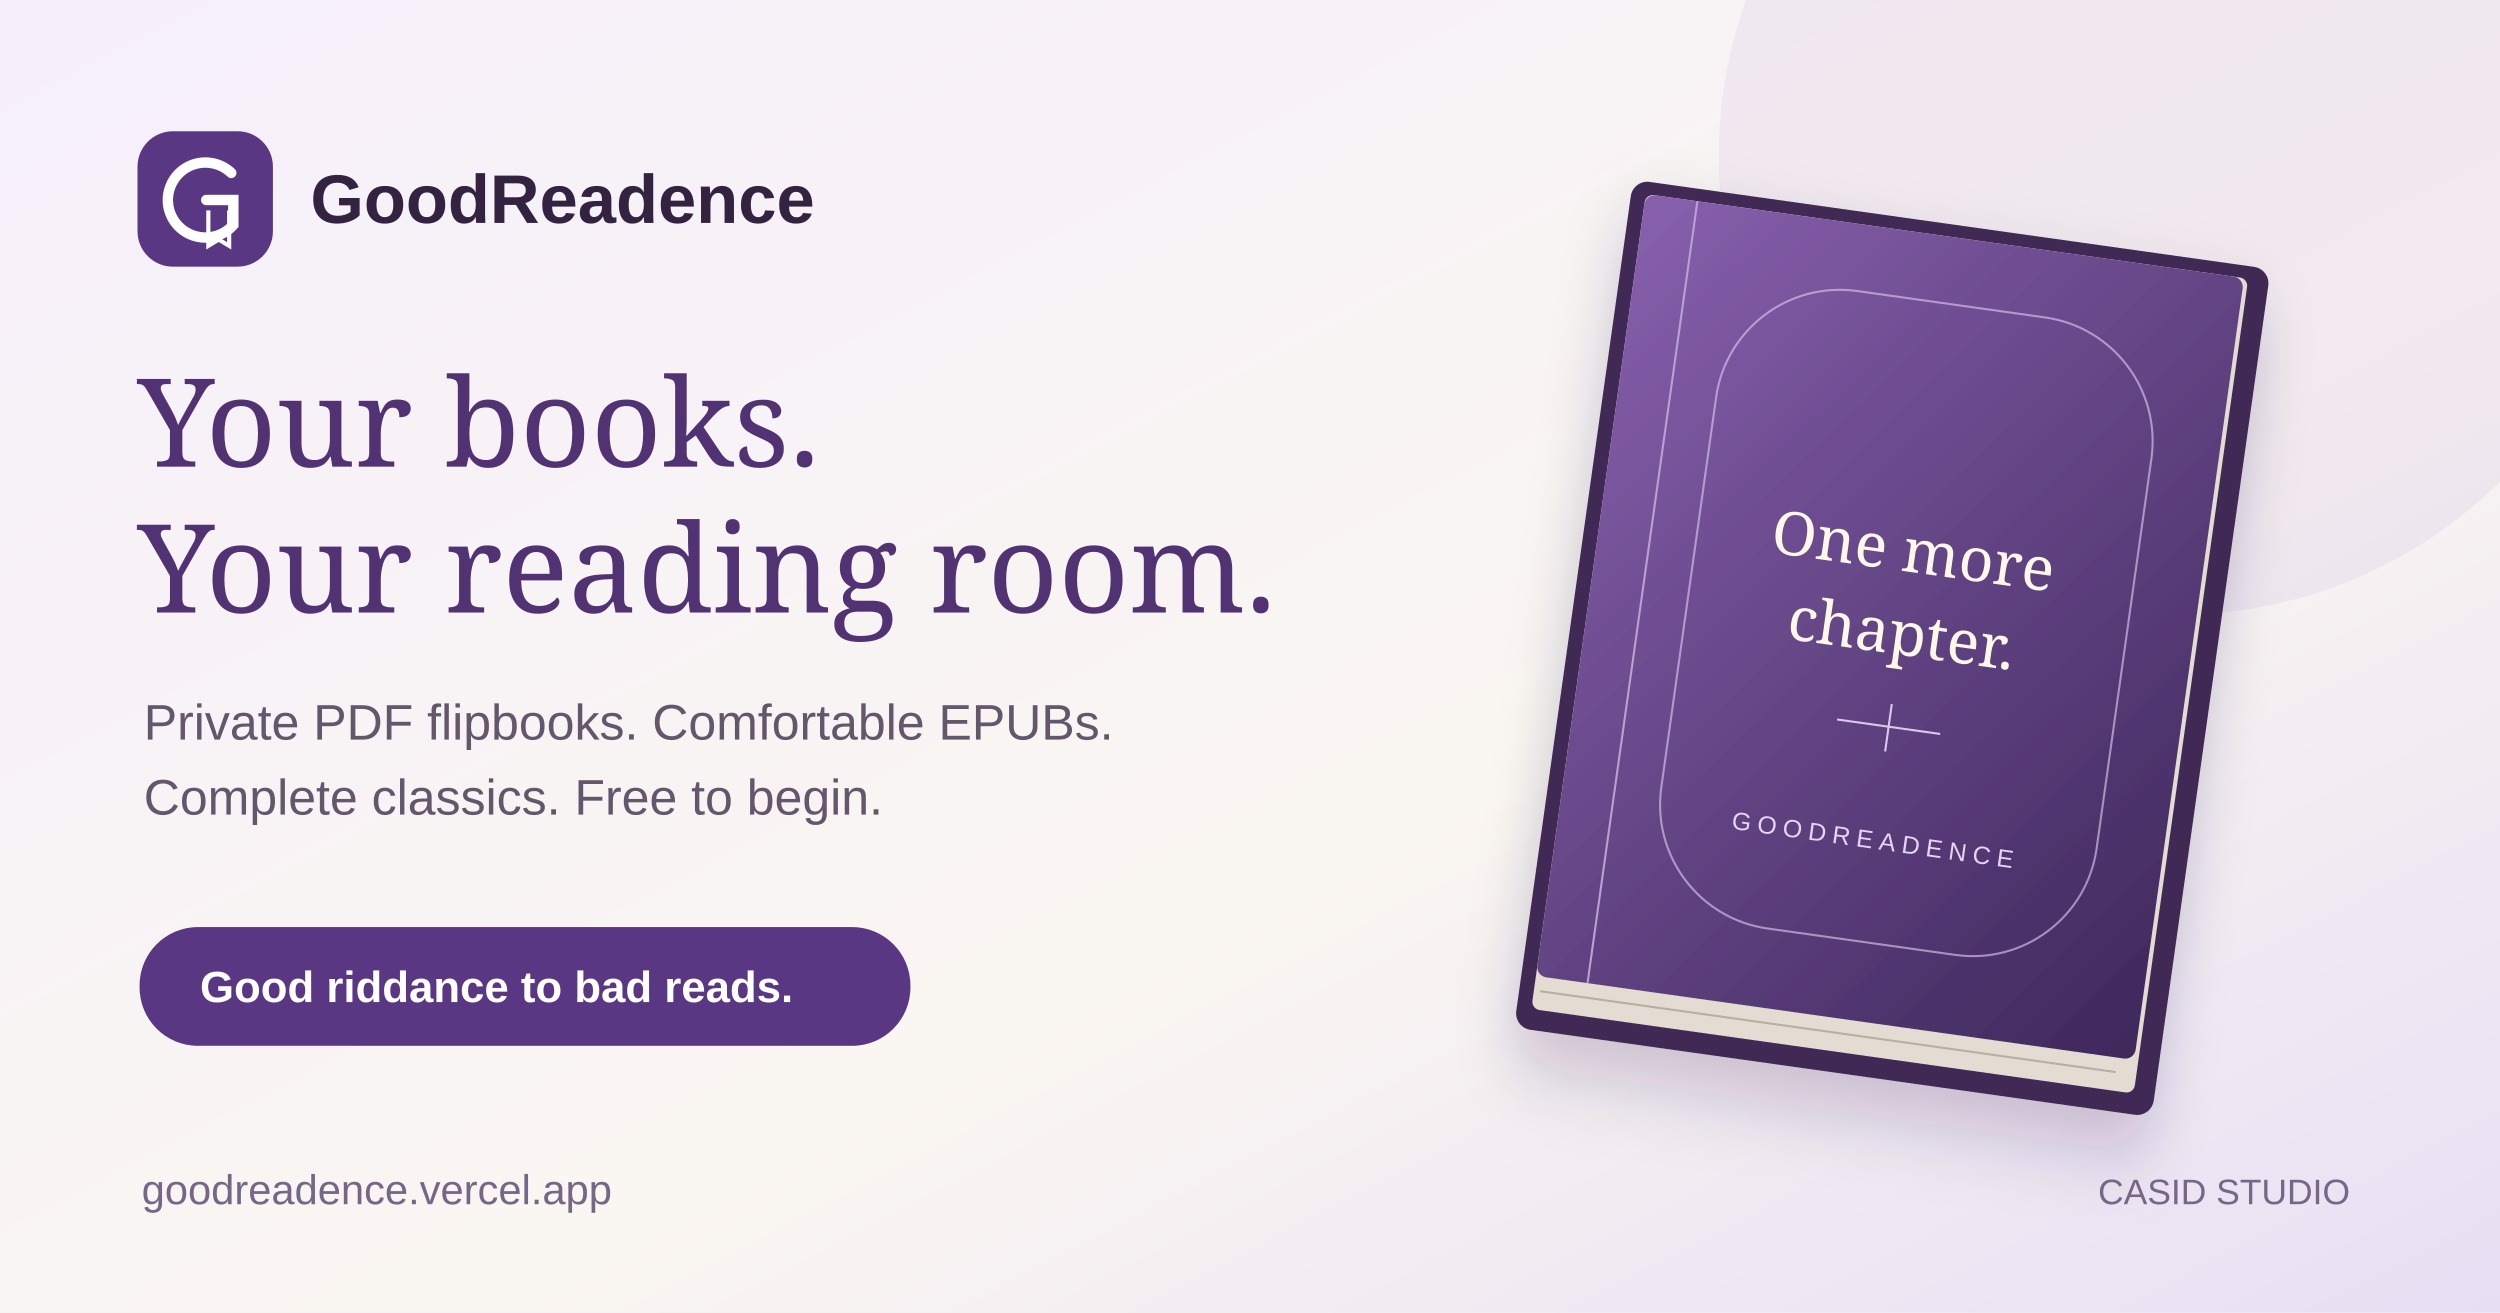
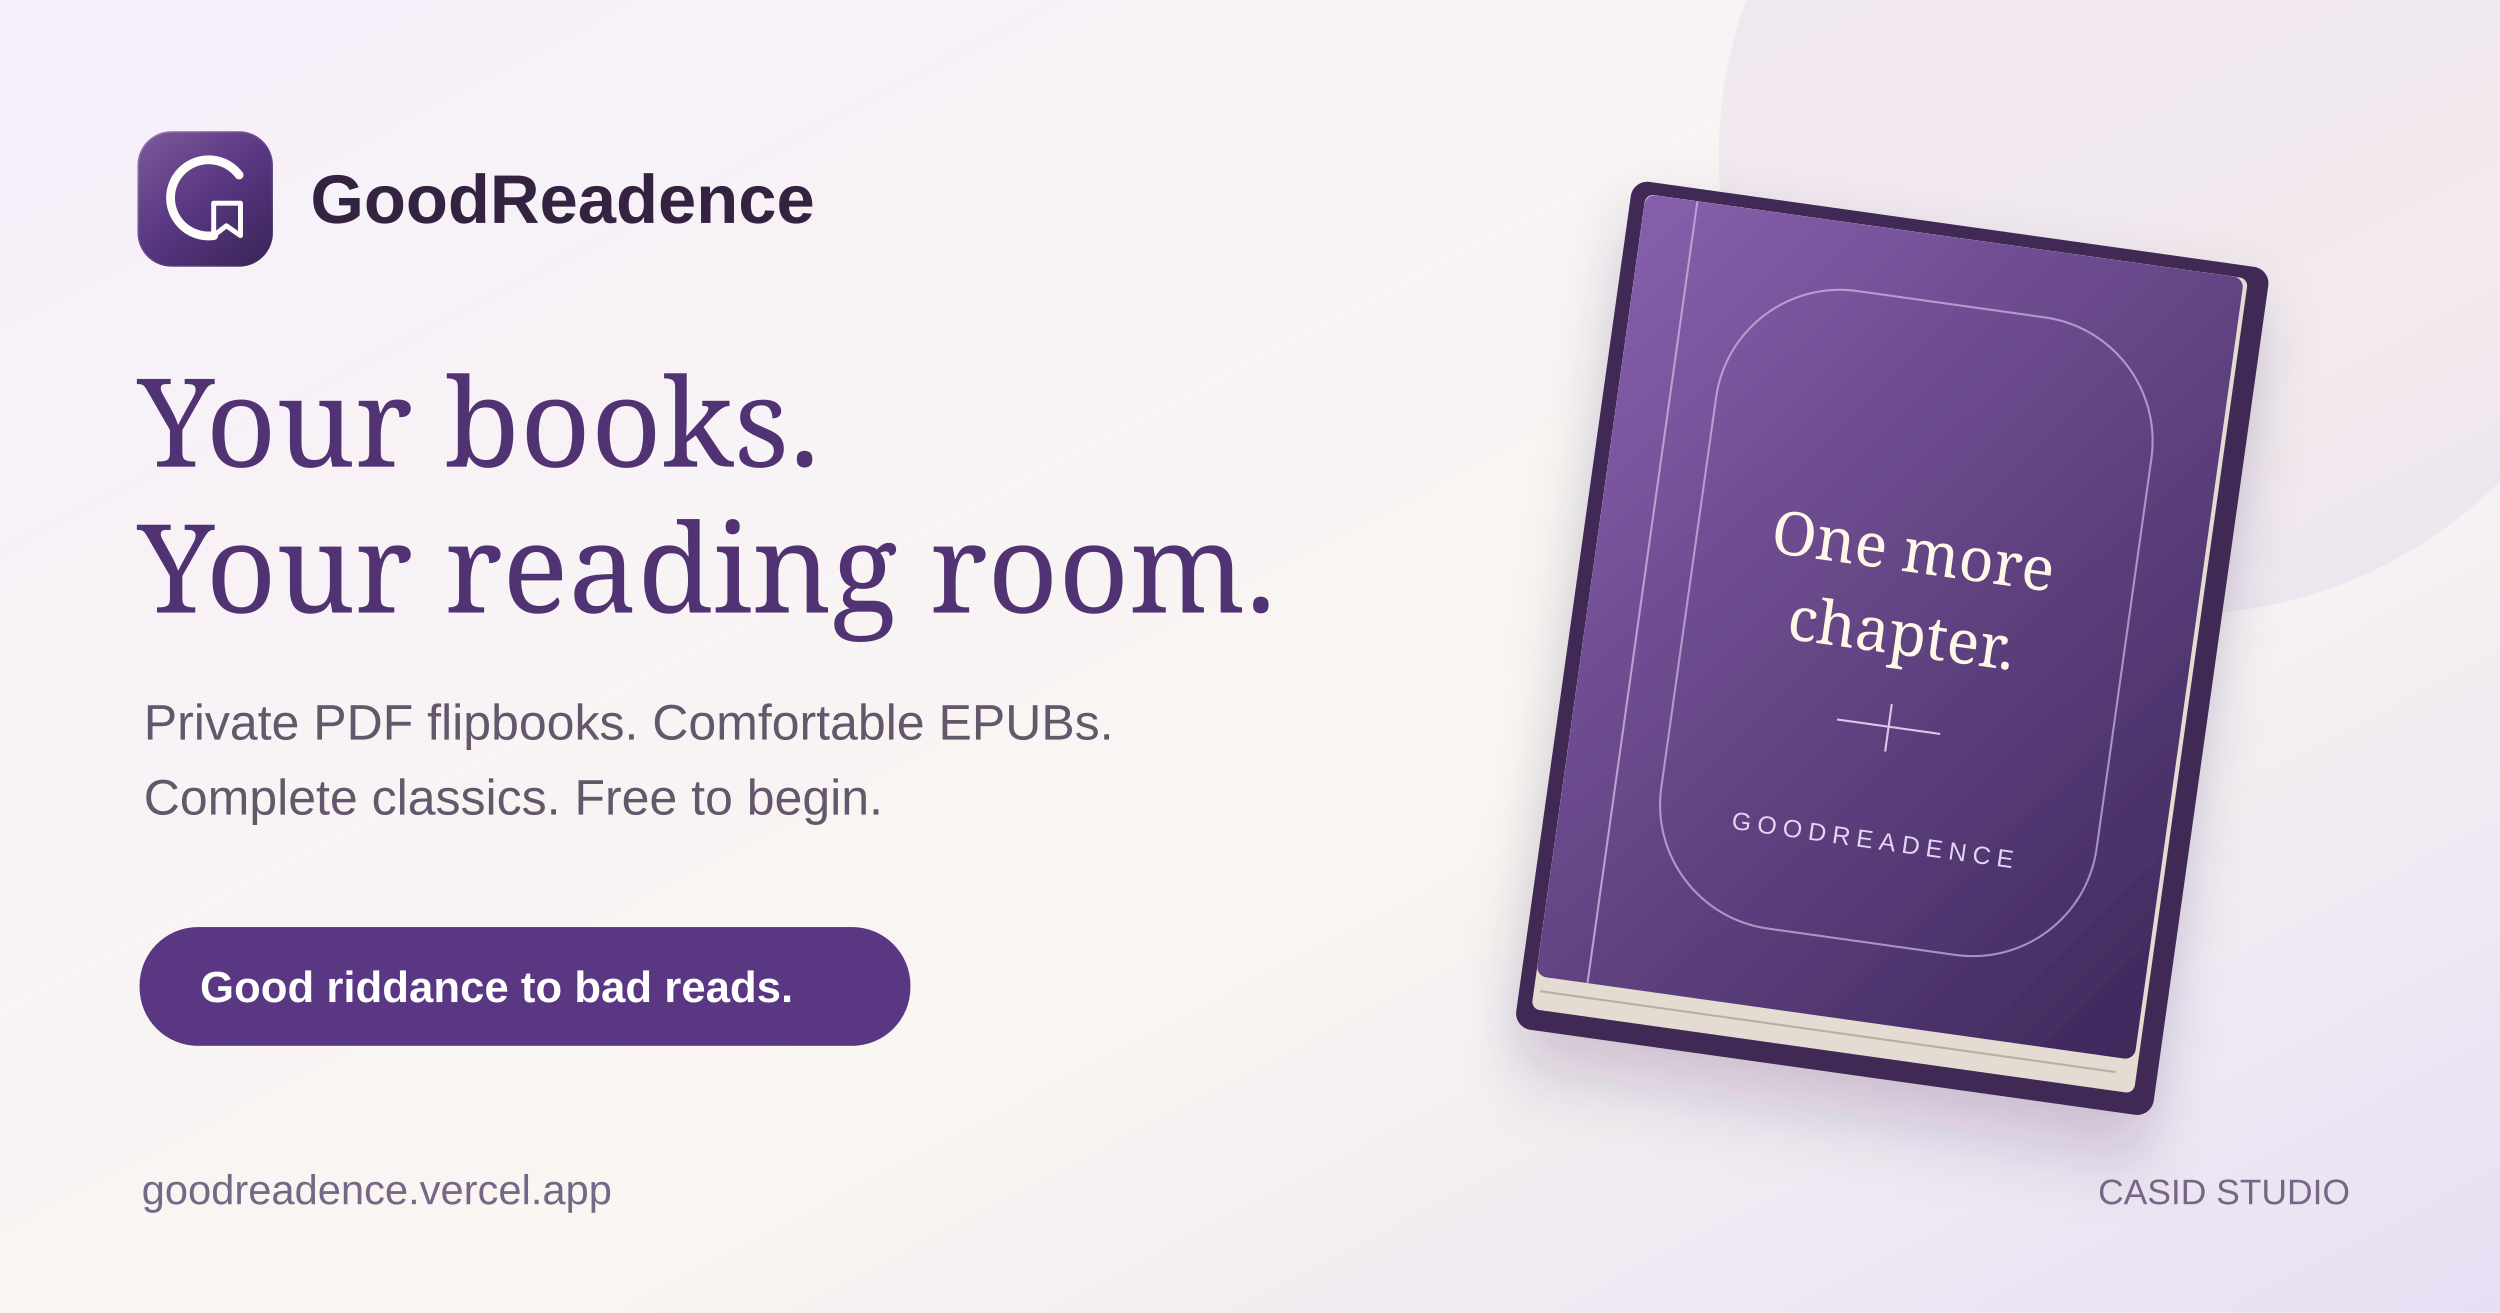
<svg xmlns="http://www.w3.org/2000/svg" width="1200" height="630" viewBox="0 0 1200 630">
  <defs>
    <linearGradient id="bg" x2="1" y2="1">
      <stop stop-color="#f6effb" />
      <stop offset=".6" stop-color="#faf6f1" />
      <stop offset="1" stop-color="#e8def4" />
    </linearGradient>
    <linearGradient id="cover" x2="1" y2="1">
      <stop stop-color="#8760ad" />
      <stop offset="1" stop-color="#3e285b" />
    </linearGradient>
    <filter id="shadow">
      <feDropShadow dx="0" dy="18" stdDeviation="16" flood-color="#291b43" flood-opacity=".2" />
    </filter>
  </defs>
  <rect width="1200" height="630" fill="url(#bg)" />
  <circle cx="1045" cy="75" r="220" fill="#b99ad6" opacity=".13" />
  <g transform="translate(66 63)">
-     <rect width="65" height="65" rx="17" fill="#593783" />
-     <path d="M45 20a18 18 0 1 0 1 25V33H33" fill="none" stroke="white" stroke-width="5" stroke-linecap="round" />
-     <path d="M34 38v17l5-3 5 3V38" fill="none" stroke="white" stroke-width="2" />
+     <svg x="0" y="0" width="65" height="65" viewBox="0 0 96 96" role="img" aria-label="GoodReadence">
+       <defs>
+         <linearGradient id="gr-plum" gradientUnits="userSpaceOnUse" x1="10" y1="0" x2="87" y2="96">
+           <stop stop-color="#795798" />
+           <stop offset=".48" stop-color="#593783" />
+           <stop offset="1" stop-color="#3b2559" />
+         </linearGradient>
+         <linearGradient id="gr-edge" x2="1" y2="1">
+           <stop stop-color="#fff" stop-opacity=".25" />
+           <stop offset=".55" stop-color="#fff" stop-opacity=".08" />
+           <stop offset="1" stop-color="#1f1035" stop-opacity=".22" />
+         </linearGradient>
+       </defs>
+       <rect id="gr-tile" width="96" height="96" rx="24" fill="url(#gr-plum)" />
+       <rect id="gr-keyline" x=".6" y=".6" width="94.8" height="94.8" rx="23.4" fill="none" stroke="url(#gr-edge)" stroke-width=".8" />
+       <g id="gr-symbol" transform="translate(6 2)" fill="none" stroke="#fffdfa" stroke-linecap="round" stroke-linejoin="round">
+         <path d="M66 29a27 27 0 1 0 -18 43" stroke-width="6.25" />
+         <path d="M48 49h19v23L57 65l-9 7Z" stroke-width="3.5" />
+       </g>
+     </svg>
    <text x="83" y="44" fill="#342340" font-family="Arial,sans-serif" font-size="33" font-weight="700">GoodReadence</text>
  </g>
  <text x="66" y="224" fill="#513272" font-family="Georgia,serif" font-size="59">Your books.</text>
  <text x="66" y="294" fill="#513272" font-family="Georgia,serif" font-size="59">Your reading room.</text>
  <text x="69" y="355" fill="#64576c" font-family="Arial,sans-serif" font-size="24">Private PDF flipbooks. Comfortable EPUBs.</text>
  <text x="69" y="391" fill="#64576c" font-family="Arial,sans-serif" font-size="24">Complete classics. Free to begin.</text>
  <rect x="67" y="445" width="370" height="57" rx="28" fill="#593783" />
  <text x="96" y="481" fill="white" font-family="Arial,sans-serif" font-size="21" font-weight="700">Good riddance to bad reads.</text>
  <g filter="url(#shadow)" transform="translate(760 112) rotate(8 150 205)">
    <rect x="-7" y="-6" width="309" height="411" rx="8" fill="#3f2b55" />
    <rect x="0" y="0" width="292" height="395" rx="4" fill="#e4dcd3" />
    <path d="M3 8h279M3 13h279M3 18h279M3 386h279" stroke="#b8aea2" stroke-width="1" />
    <rect x="0" width="290" height="379" rx="5" fill="url(#cover)" />
    <path d="M25 0v379" stroke="#baa1d0" stroke-width="1" />
    <rect x="47" y="32" width="211" height="309" rx="60" fill="none" stroke="#d9c5ec" opacity=".65" />
    <text x="151" y="162" fill="#fff7e7" text-anchor="middle" font-family="Georgia,serif" font-size="29">One more</text>
    <text x="151" y="202" fill="#fff7e7" text-anchor="middle" font-family="Georgia,serif" font-size="29">chapter.</text>
    <path d="M126 237h50M151 226v23" stroke="#ddc8ed" />
    <text x="151" y="296" fill="#e5d4f3" text-anchor="middle" font-family="Arial,sans-serif" font-size="12" letter-spacing="3">GOODREADENCE</text>
  </g>
  <text x="68" y="578" fill="#776787" font-family="Arial,sans-serif" font-size="20">goodreadence.vercel.app</text>
  <text x="1128" y="578" text-anchor="end" fill="#776787" font-family="Arial,sans-serif" font-size="17">CASID STUDIO</text>
</svg>
